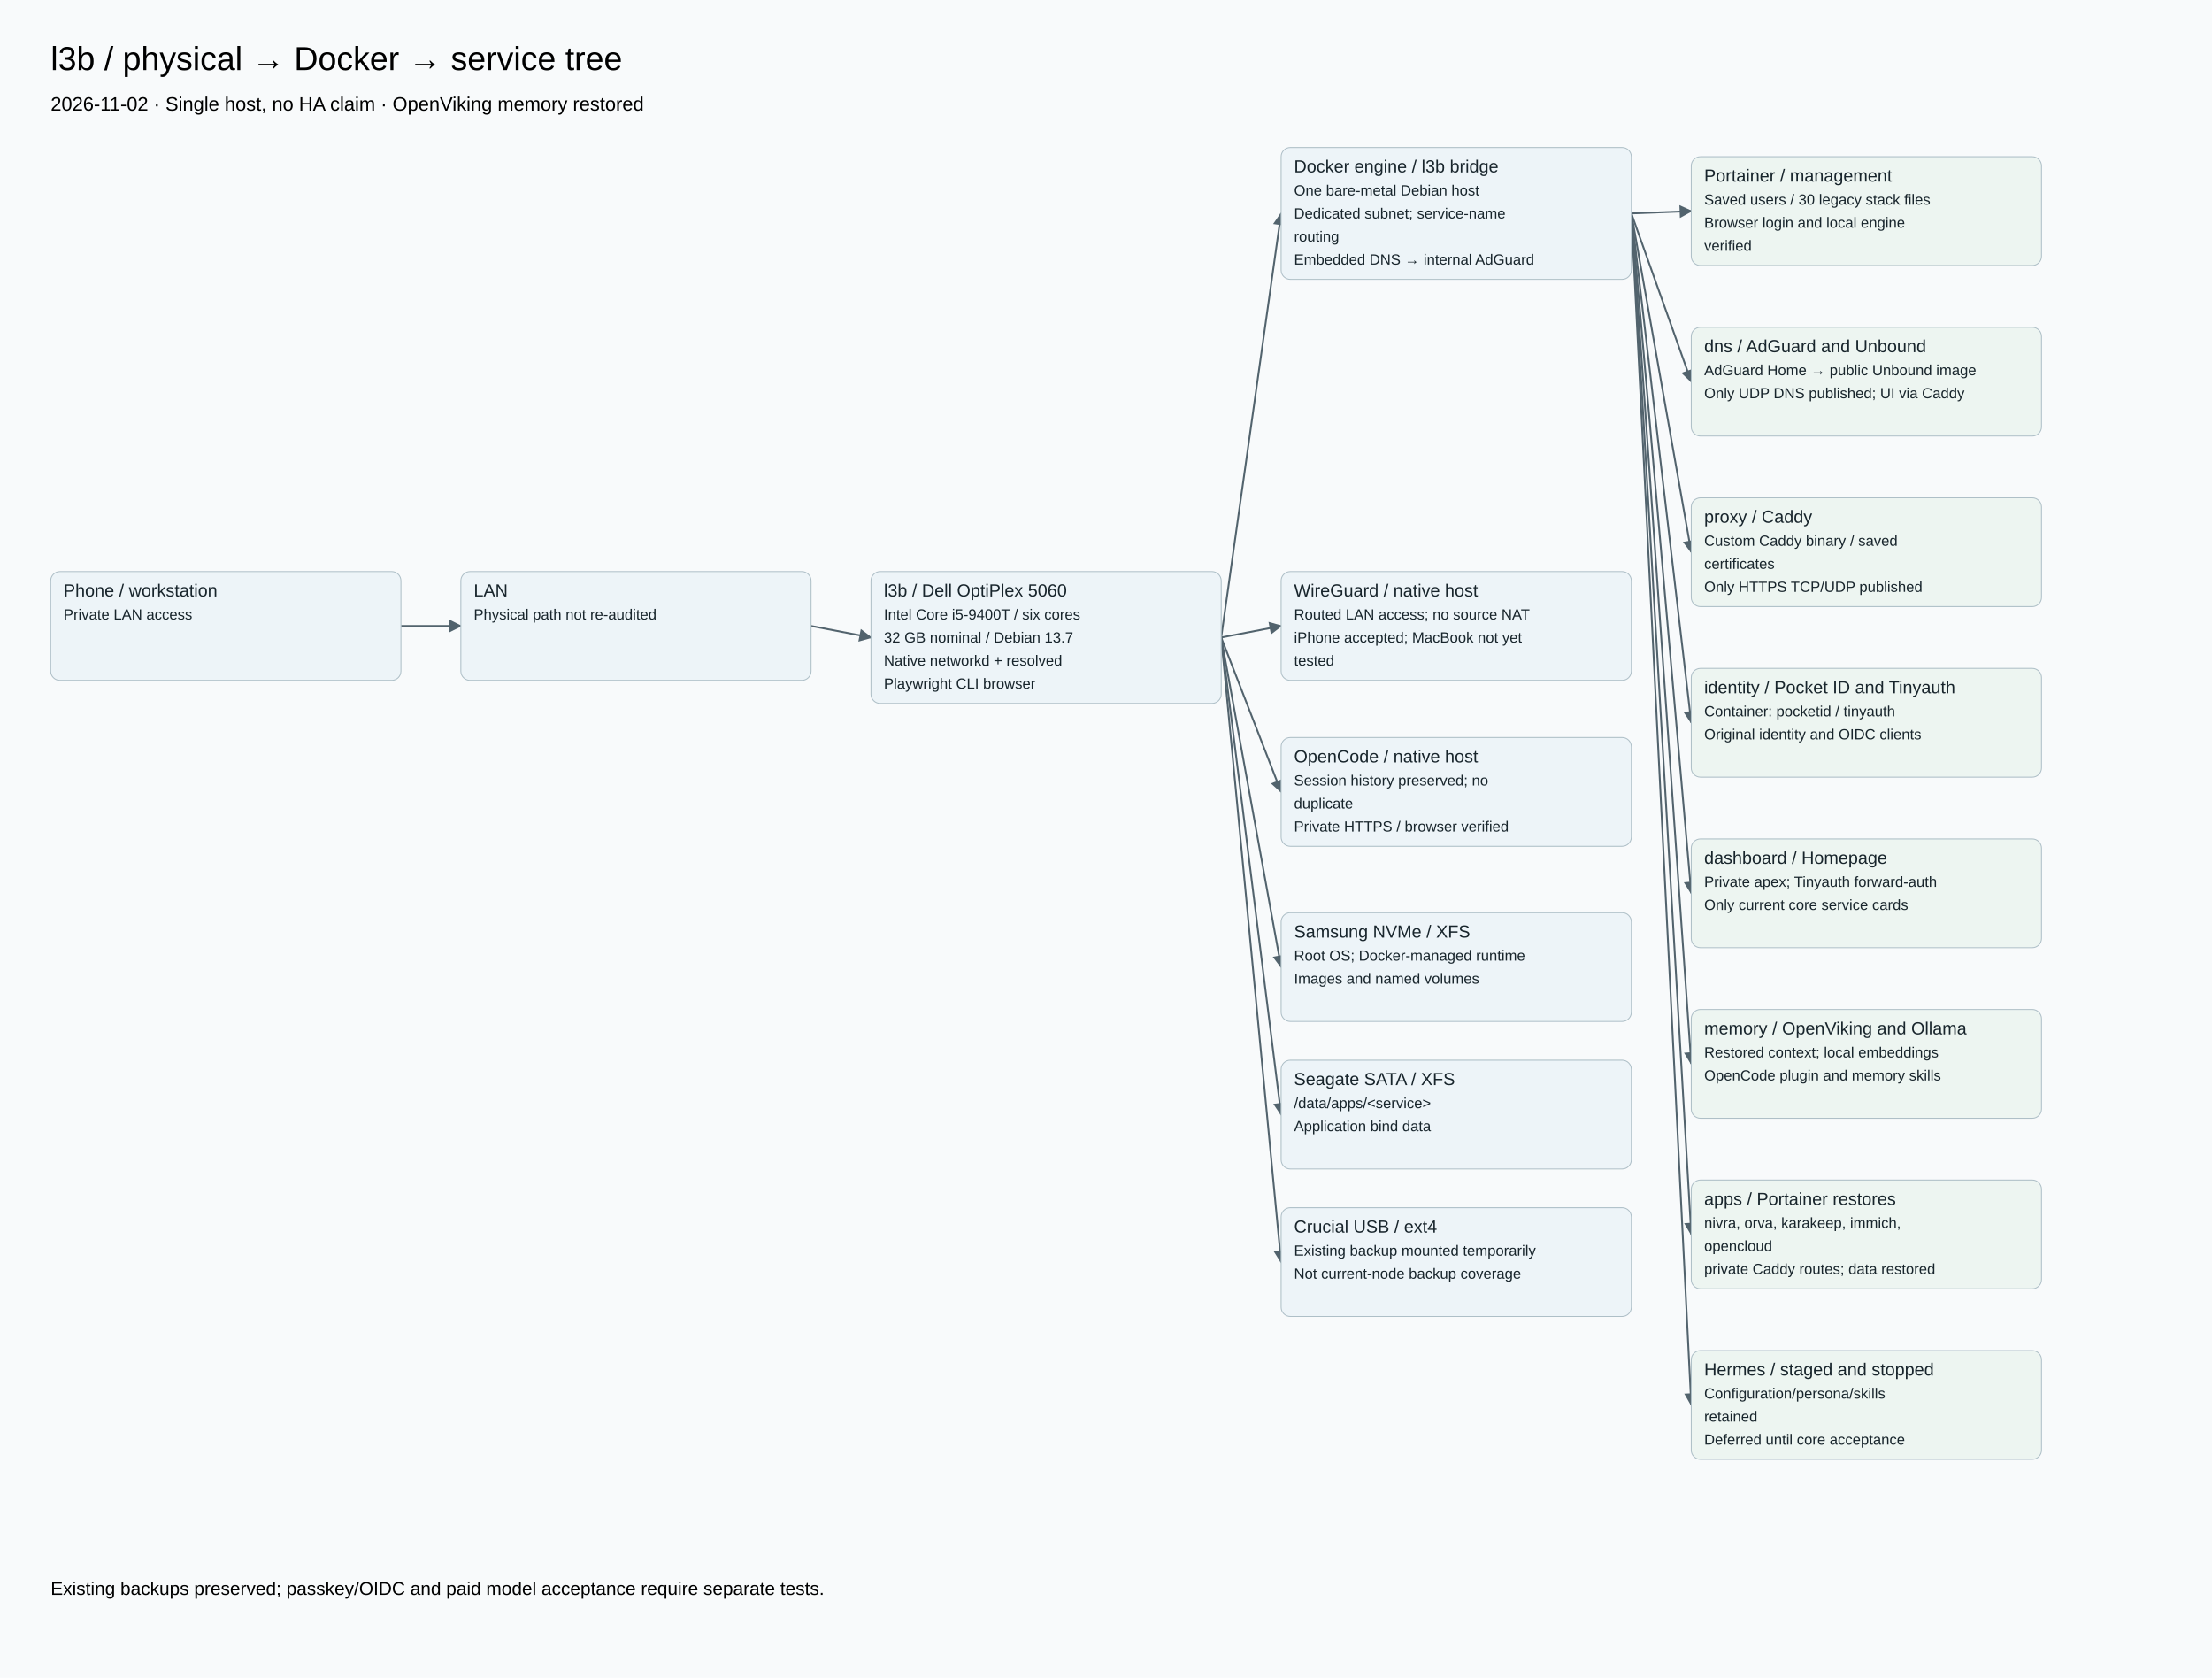
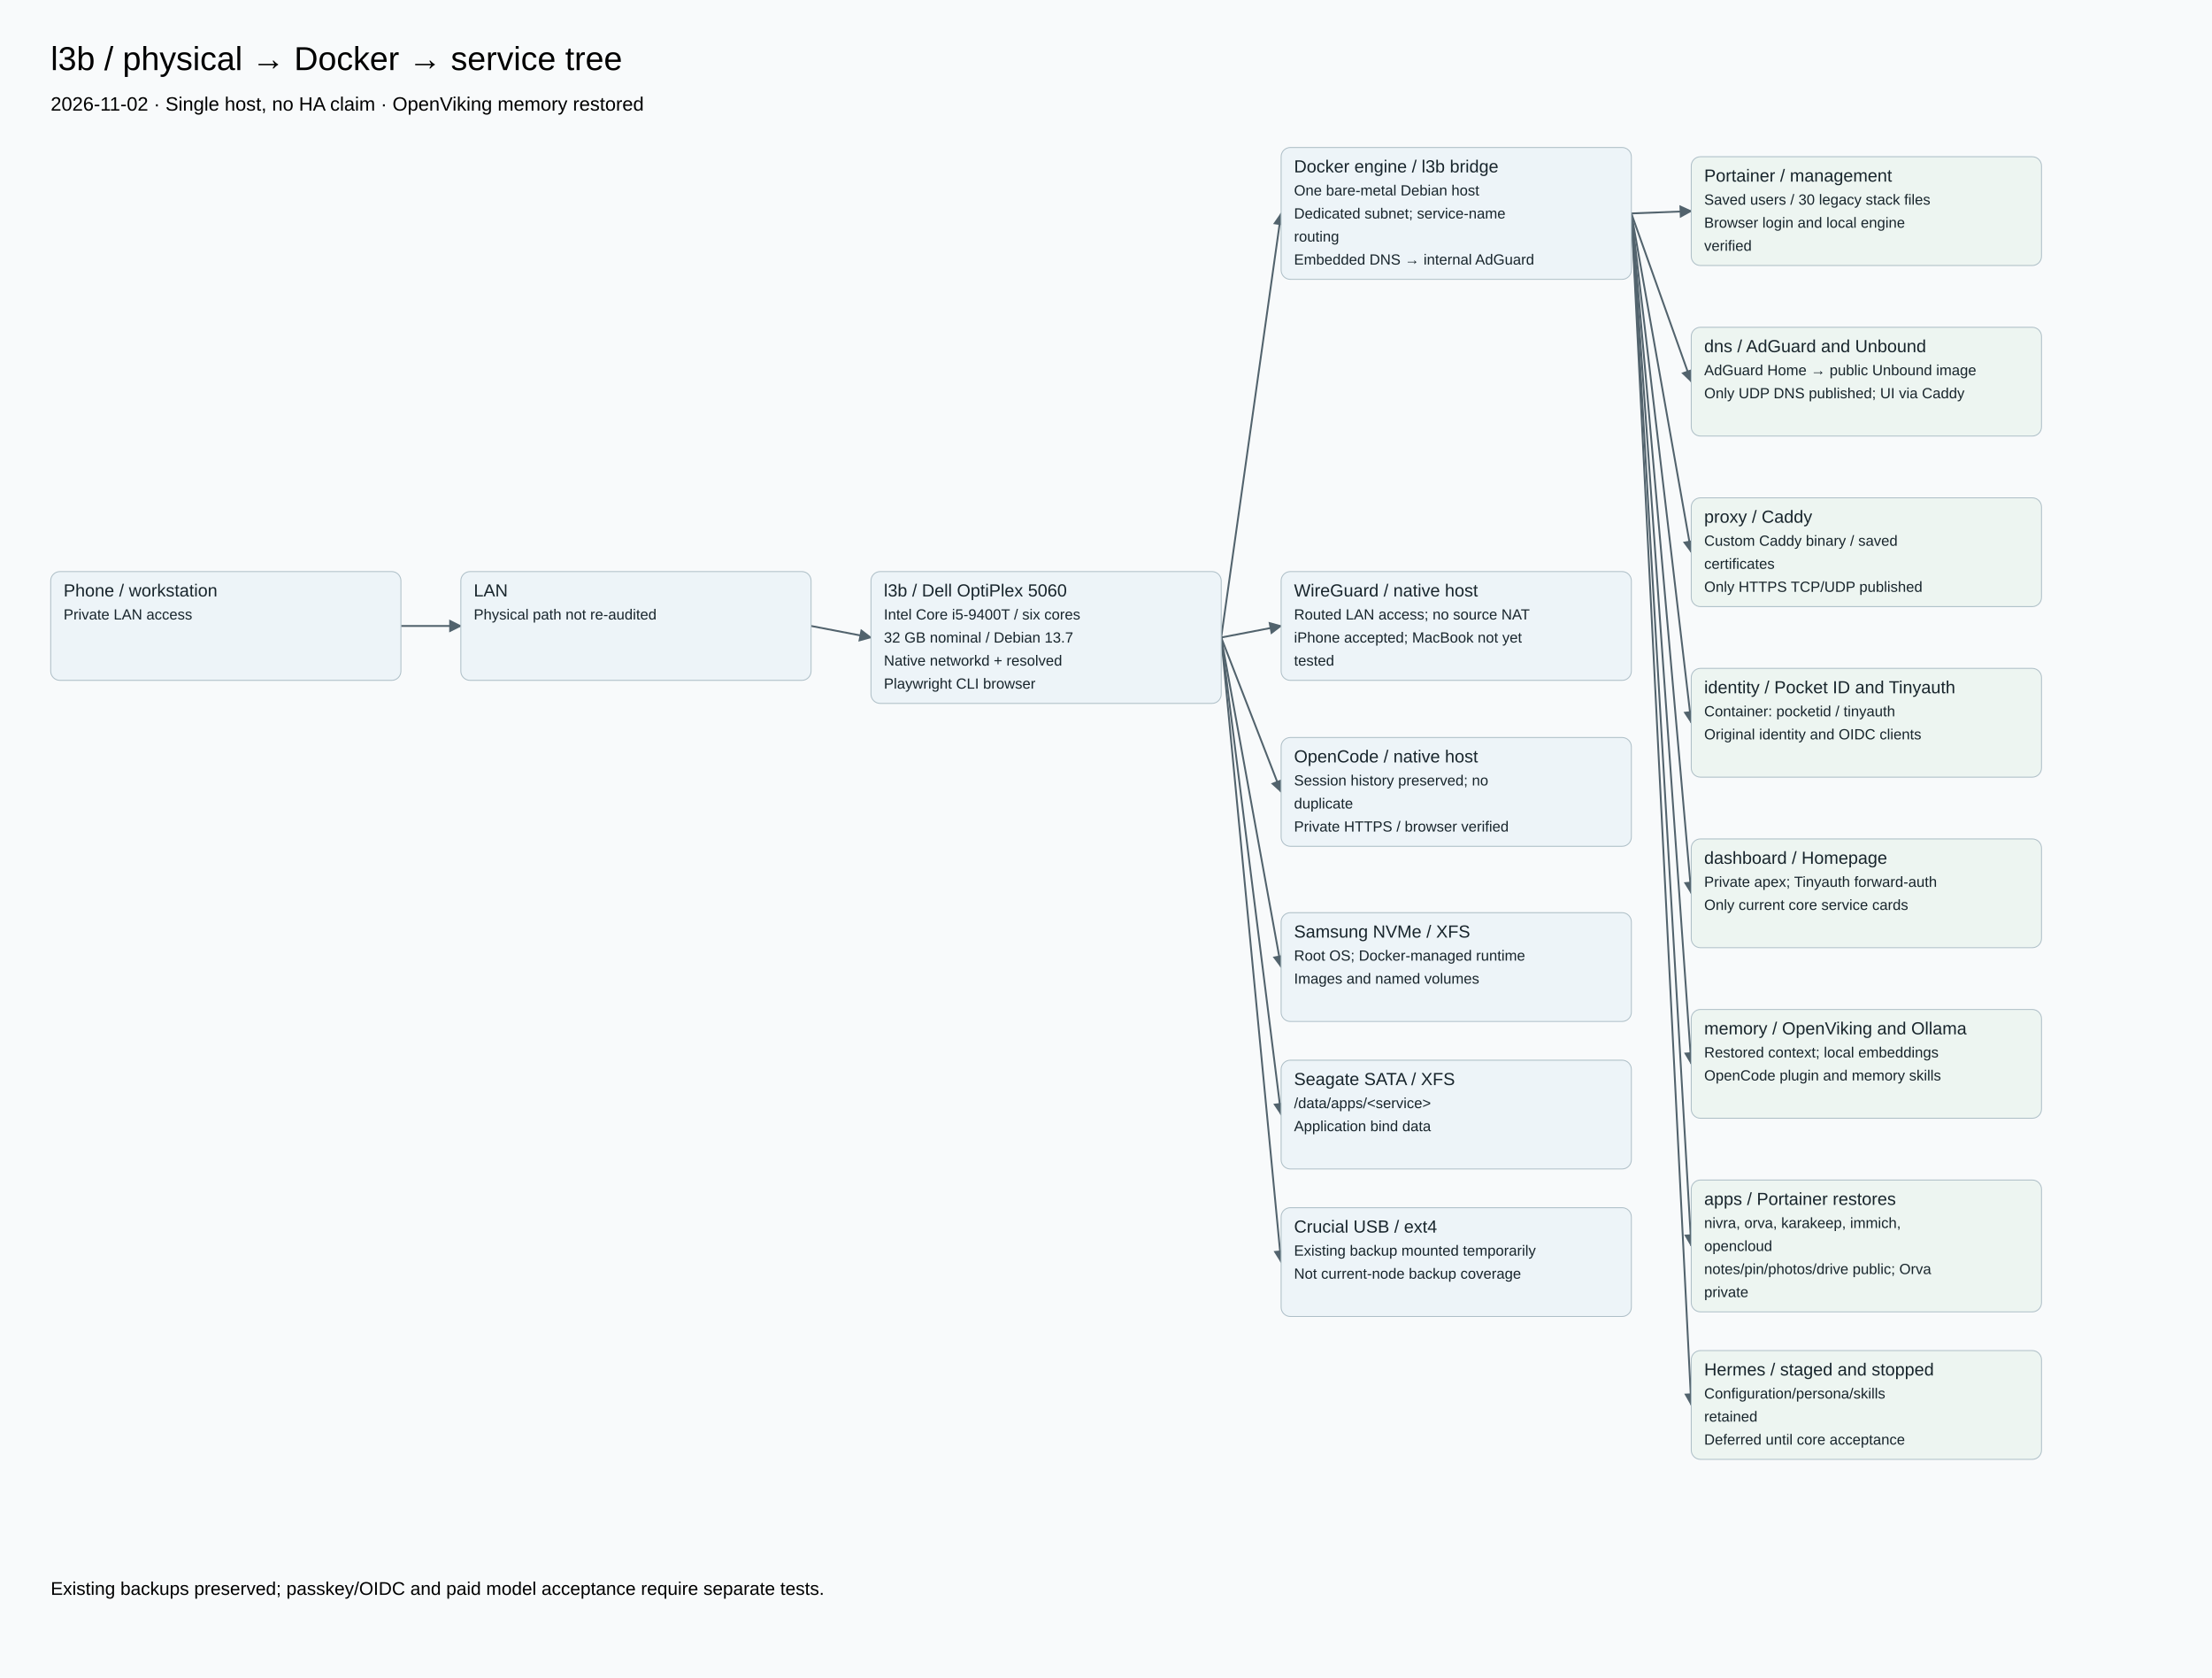
<svg xmlns="http://www.w3.org/2000/svg" width="2400" height="1820" viewBox="0 0 2400 1820" role="img">
  <defs>
    <marker id="arrow" viewBox="0 0 10 10" refX="9" refY="5" markerWidth="7" markerHeight="7" orient="auto-start-reverse">
      <path d="M0 0L10 5L0 10z" fill="#52636d" />
    </marker>
  </defs>
  <rect width="2400" height="1820" fill="#f8fafb" />
  <g font-family="Arial, sans-serif">
    <text x="55" y="76" font-size="36">l3b / physical → Docker → service tree</text>
    <text x="55" y="120" font-size="21">2026-11-02 · Single host, no HA claim · OpenViking memory restored</text>
    <path d="M435 679L500 679" fill="none" stroke="#52636d" stroke-width="2" marker-end="url(#arrow)" />
    <path d="M880 679L945 691.5" fill="none" stroke="#52636d" stroke-width="2" marker-end="url(#arrow)" />
    <path d="M1325 691.5L1390 231.5" fill="none" stroke="#52636d" stroke-width="2" marker-end="url(#arrow)" />
    <path d="M1325 691.5L1390 679" fill="none" stroke="#52636d" stroke-width="2" marker-end="url(#arrow)" />
    <path d="M1325 691.5L1390 859" fill="none" stroke="#52636d" stroke-width="2" marker-end="url(#arrow)" />
    <path d="M1325 691.5L1390 1049" fill="none" stroke="#52636d" stroke-width="2" marker-end="url(#arrow)" />
    <path d="M1325 691.5L1390 1209" fill="none" stroke="#52636d" stroke-width="2" marker-end="url(#arrow)" />
    <path d="M1325 691.5L1390 1369" fill="none" stroke="#52636d" stroke-width="2" marker-end="url(#arrow)" />
    <path d="M1770 231.5L1835 229" fill="none" stroke="#52636d" stroke-width="2" marker-end="url(#arrow)" />
    <path d="M1770 231.5L1835 414" fill="none" stroke="#52636d" stroke-width="2" marker-end="url(#arrow)" />
    <path d="M1770 231.5L1835 599" fill="none" stroke="#52636d" stroke-width="2" marker-end="url(#arrow)" />
    <path d="M1770 231.5L1835 784" fill="none" stroke="#52636d" stroke-width="2" marker-end="url(#arrow)" />
    <path d="M1770 231.5L1835 969" fill="none" stroke="#52636d" stroke-width="2" marker-end="url(#arrow)" />
    <path d="M1770 231.5L1835 1154" fill="none" stroke="#52636d" stroke-width="2" marker-end="url(#arrow)" />
-     <path d="M1770 231.5L1835 1339" fill="none" stroke="#52636d" stroke-width="2" marker-end="url(#arrow)" />
+     <path d="M1770 231.5L1835 1351.5" fill="none" stroke="#52636d" stroke-width="2" marker-end="url(#arrow)" />
    <path d="M1770 231.5L1835 1524" fill="none" stroke="#52636d" stroke-width="2" marker-end="url(#arrow)" />
    <g data-node="true">
      <rect x="55" y="620" width="380" height="118" rx="10" fill="#edf4f8" stroke="#aebfc7" />
      <text x="69" y="647" font-size="19" fill="#18252c">Phone / workstation</text>
      <text x="69" y="672" font-size="16" fill="#18252c">Private LAN access</text>
    </g>
    <g data-node="true">
      <rect x="500" y="620" width="380" height="118" rx="10" fill="#edf4f8" stroke="#aebfc7" />
      <text x="514" y="647" font-size="19" fill="#18252c">LAN</text>
      <text x="514" y="672" font-size="16" fill="#18252c">Physical path not re-audited</text>
    </g>
    <g data-node="true">
      <rect x="945" y="620" width="380" height="143" rx="10" fill="#edf4f8" stroke="#aebfc7" />
      <text x="959" y="647" font-size="19" fill="#18252c">l3b / Dell OptiPlex 5060</text>
      <text x="959" y="672" font-size="16" fill="#18252c">Intel Core i5-9400T / six cores</text>
      <text x="959" y="697" font-size="16" fill="#18252c">32 GB nominal / Debian 13.7</text>
      <text x="959" y="722" font-size="16" fill="#18252c">Native networkd + resolved</text>
      <text x="959" y="747" font-size="16" fill="#18252c">Playwright CLI browser</text>
    </g>
    <g data-node="true">
      <rect x="1390" y="160" width="380" height="143" rx="10" fill="#edf4f8" stroke="#aebfc7" />
      <text x="1404" y="187" font-size="19" fill="#18252c">Docker engine / l3b bridge</text>
      <text x="1404" y="212" font-size="16" fill="#18252c">One bare-metal Debian host</text>
      <text x="1404" y="237" font-size="16" fill="#18252c">Dedicated subnet; service-name</text>
      <text x="1404" y="262" font-size="16" fill="#18252c">routing</text>
      <text x="1404" y="287" font-size="16" fill="#18252c">Embedded DNS → internal AdGuard</text>
    </g>
    <g data-node="true">
      <rect x="1390" y="620" width="380" height="118" rx="10" fill="#edf4f8" stroke="#aebfc7" />
      <text x="1404" y="647" font-size="19" fill="#18252c">WireGuard / native host</text>
      <text x="1404" y="672" font-size="16" fill="#18252c">Routed LAN access; no source NAT</text>
      <text x="1404" y="697" font-size="16" fill="#18252c">iPhone accepted; MacBook not yet</text>
      <text x="1404" y="722" font-size="16" fill="#18252c">tested</text>
    </g>
    <g data-node="true">
      <rect x="1390" y="800" width="380" height="118" rx="10" fill="#edf4f8" stroke="#aebfc7" />
      <text x="1404" y="827" font-size="19" fill="#18252c">OpenCode / native host</text>
      <text x="1404" y="852" font-size="16" fill="#18252c">Session history preserved; no</text>
      <text x="1404" y="877" font-size="16" fill="#18252c">duplicate</text>
      <text x="1404" y="902" font-size="16" fill="#18252c">Private HTTPS / browser verified</text>
    </g>
    <g data-node="true">
      <rect x="1390" y="990" width="380" height="118" rx="10" fill="#edf4f8" stroke="#aebfc7" />
      <text x="1404" y="1017" font-size="19" fill="#18252c">Samsung NVMe / XFS</text>
      <text x="1404" y="1042" font-size="16" fill="#18252c">Root OS; Docker-managed runtime</text>
      <text x="1404" y="1067" font-size="16" fill="#18252c">Images and named volumes</text>
    </g>
    <g data-node="true">
      <rect x="1390" y="1150" width="380" height="118" rx="10" fill="#edf4f8" stroke="#aebfc7" />
      <text x="1404" y="1177" font-size="19" fill="#18252c">Seagate SATA / XFS</text>
      <text x="1404" y="1202" font-size="16" fill="#18252c">/data/apps/&lt;service&gt;</text>
      <text x="1404" y="1227" font-size="16" fill="#18252c">Application bind data</text>
    </g>
    <g data-node="true">
      <rect x="1390" y="1310" width="380" height="118" rx="10" fill="#edf4f8" stroke="#aebfc7" />
      <text x="1404" y="1337" font-size="19" fill="#18252c">Crucial USB / ext4</text>
      <text x="1404" y="1362" font-size="16" fill="#18252c">Existing backup mounted temporarily</text>
      <text x="1404" y="1387" font-size="16" fill="#18252c">Not current-node backup coverage</text>
    </g>
    <g data-node="true">
      <rect x="1835" y="170" width="380" height="118" rx="10" fill="#edf5f1" stroke="#aebfc7" />
      <text x="1849" y="197" font-size="19" fill="#18252c">Portainer / management</text>
      <text x="1849" y="222" font-size="16" fill="#18252c">Saved users / 30 legacy stack files</text>
      <text x="1849" y="247" font-size="16" fill="#18252c">Browser login and local engine</text>
      <text x="1849" y="272" font-size="16" fill="#18252c">verified</text>
    </g>
    <g data-node="true">
      <rect x="1835" y="355" width="380" height="118" rx="10" fill="#edf5f1" stroke="#aebfc7" />
      <text x="1849" y="382" font-size="19" fill="#18252c">dns / AdGuard and Unbound</text>
      <text x="1849" y="407" font-size="16" fill="#18252c">AdGuard Home → public Unbound image</text>
      <text x="1849" y="432" font-size="16" fill="#18252c">Only UDP DNS published; UI via Caddy</text>
    </g>
    <g data-node="true">
      <rect x="1835" y="540" width="380" height="118" rx="10" fill="#edf5f1" stroke="#aebfc7" />
      <text x="1849" y="567" font-size="19" fill="#18252c">proxy / Caddy</text>
      <text x="1849" y="592" font-size="16" fill="#18252c">Custom Caddy binary / saved</text>
      <text x="1849" y="617" font-size="16" fill="#18252c">certificates</text>
      <text x="1849" y="642" font-size="16" fill="#18252c">Only HTTPS TCP/UDP published</text>
    </g>
    <g data-node="true">
      <rect x="1835" y="725" width="380" height="118" rx="10" fill="#edf5f1" stroke="#aebfc7" />
      <text x="1849" y="752" font-size="19" fill="#18252c">identity / Pocket ID and Tinyauth</text>
      <text x="1849" y="777" font-size="16" fill="#18252c">Container: pocketid / tinyauth</text>
      <text x="1849" y="802" font-size="16" fill="#18252c">Original identity and OIDC clients</text>
    </g>
    <g data-node="true">
      <rect x="1835" y="910" width="380" height="118" rx="10" fill="#edf5f1" stroke="#aebfc7" />
      <text x="1849" y="937" font-size="19" fill="#18252c">dashboard / Homepage</text>
      <text x="1849" y="962" font-size="16" fill="#18252c">Private apex; Tinyauth forward-auth</text>
      <text x="1849" y="987" font-size="16" fill="#18252c">Only current core service cards</text>
    </g>
    <g data-node="true">
      <rect x="1835" y="1095" width="380" height="118" rx="10" fill="#edf5f1" stroke="#aebfc7" />
      <text x="1849" y="1122" font-size="19" fill="#18252c">memory / OpenViking and Ollama</text>
      <text x="1849" y="1147" font-size="16" fill="#18252c">Restored context; local embeddings</text>
      <text x="1849" y="1172" font-size="16" fill="#18252c">OpenCode plugin and memory skills</text>
    </g>
    <g data-node="true">
-       <rect x="1835" y="1280" width="380" height="118" rx="10" fill="#edf5f1" stroke="#aebfc7" />
+       <rect x="1835" y="1280" width="380" height="143" rx="10" fill="#edf5f1" stroke="#aebfc7" />
      <text x="1849" y="1307" font-size="19" fill="#18252c">apps / Portainer restores</text>
      <text x="1849" y="1332" font-size="16" fill="#18252c">nivra, orva, karakeep, immich,</text>
      <text x="1849" y="1357" font-size="16" fill="#18252c">opencloud</text>
-       <text x="1849" y="1382" font-size="16" fill="#18252c">private Caddy routes; data restored</text>
+       <text x="1849" y="1382" font-size="16" fill="#18252c">notes/pin/photos/drive public; Orva</text>
+       <text x="1849" y="1407" font-size="16" fill="#18252c">private</text>
    </g>
    <g data-node="true">
      <rect x="1835" y="1465" width="380" height="118" rx="10" fill="#edf5f1" stroke="#aebfc7" />
      <text x="1849" y="1492" font-size="19" fill="#18252c">Hermes / staged and stopped</text>
      <text x="1849" y="1517" font-size="16" fill="#18252c">Configuration/persona/skills</text>
      <text x="1849" y="1542" font-size="16" fill="#18252c">retained</text>
      <text x="1849" y="1567" font-size="16" fill="#18252c">Deferred until core acceptance</text>
    </g>
    <text x="55" y="1730" font-size="20">Existing backups preserved; passkey/OIDC and paid model acceptance require separate tests.</text>
  </g>
</svg>
